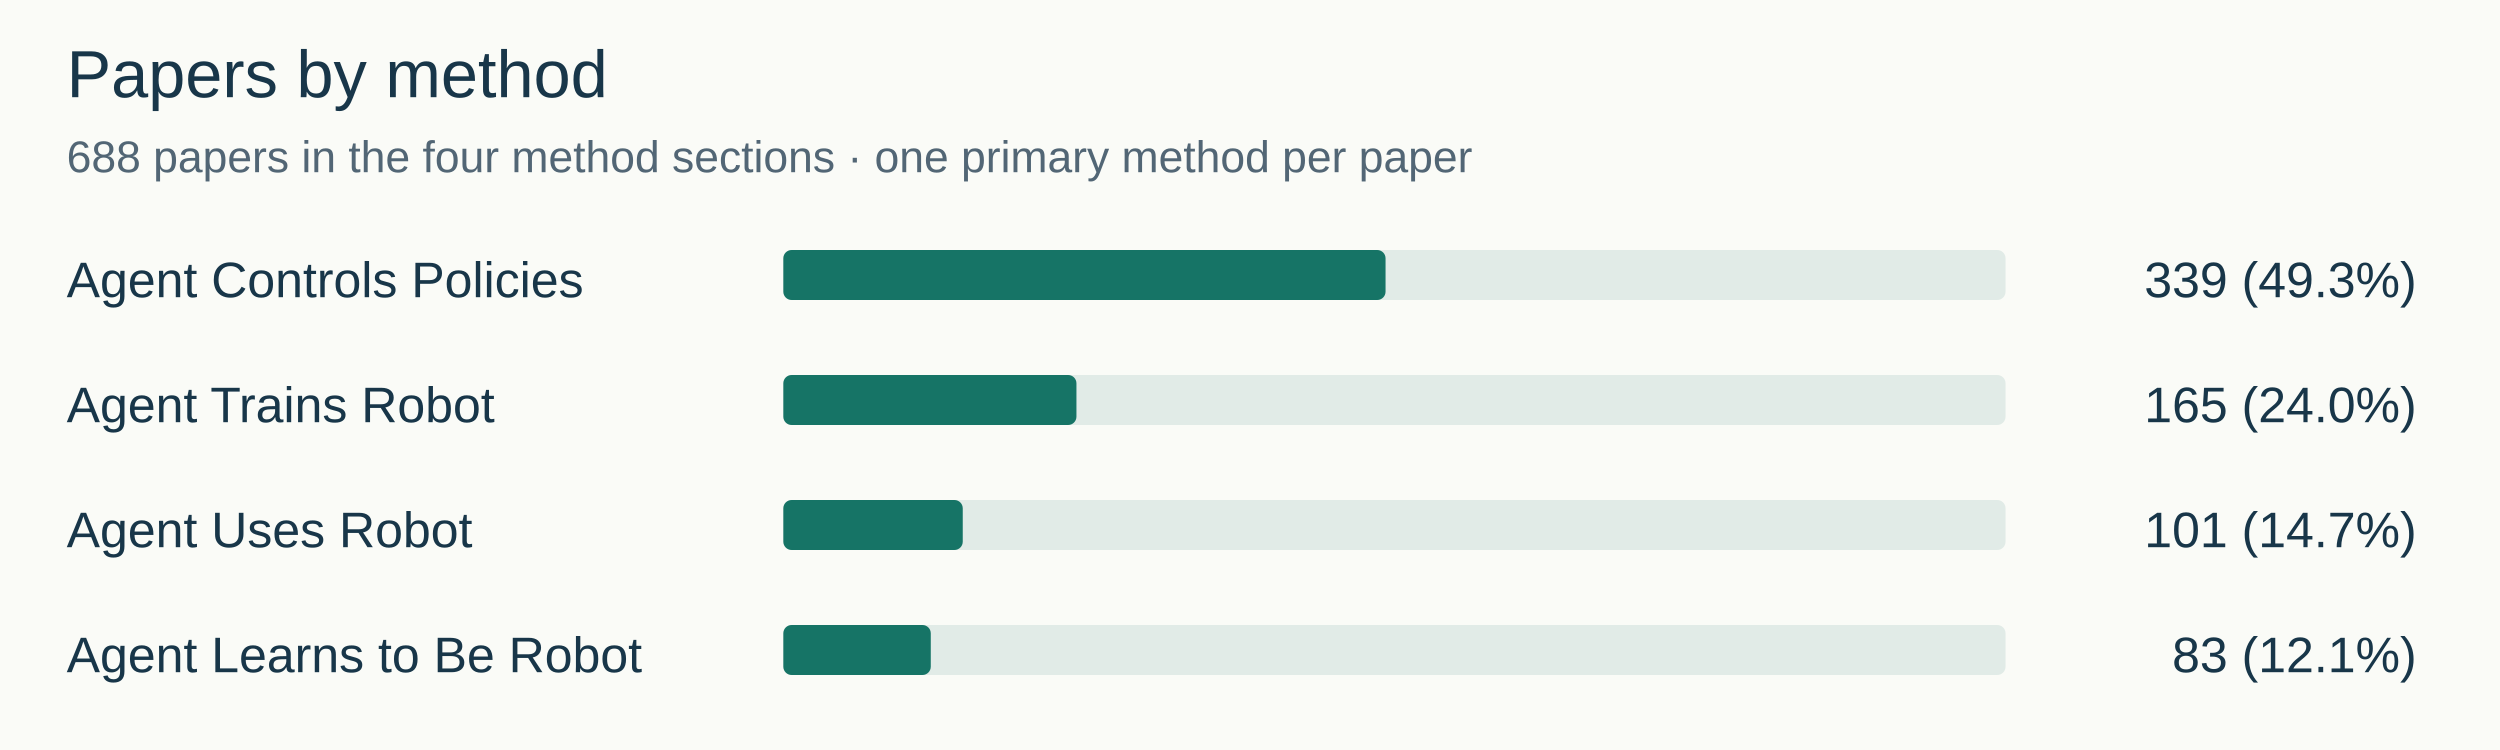
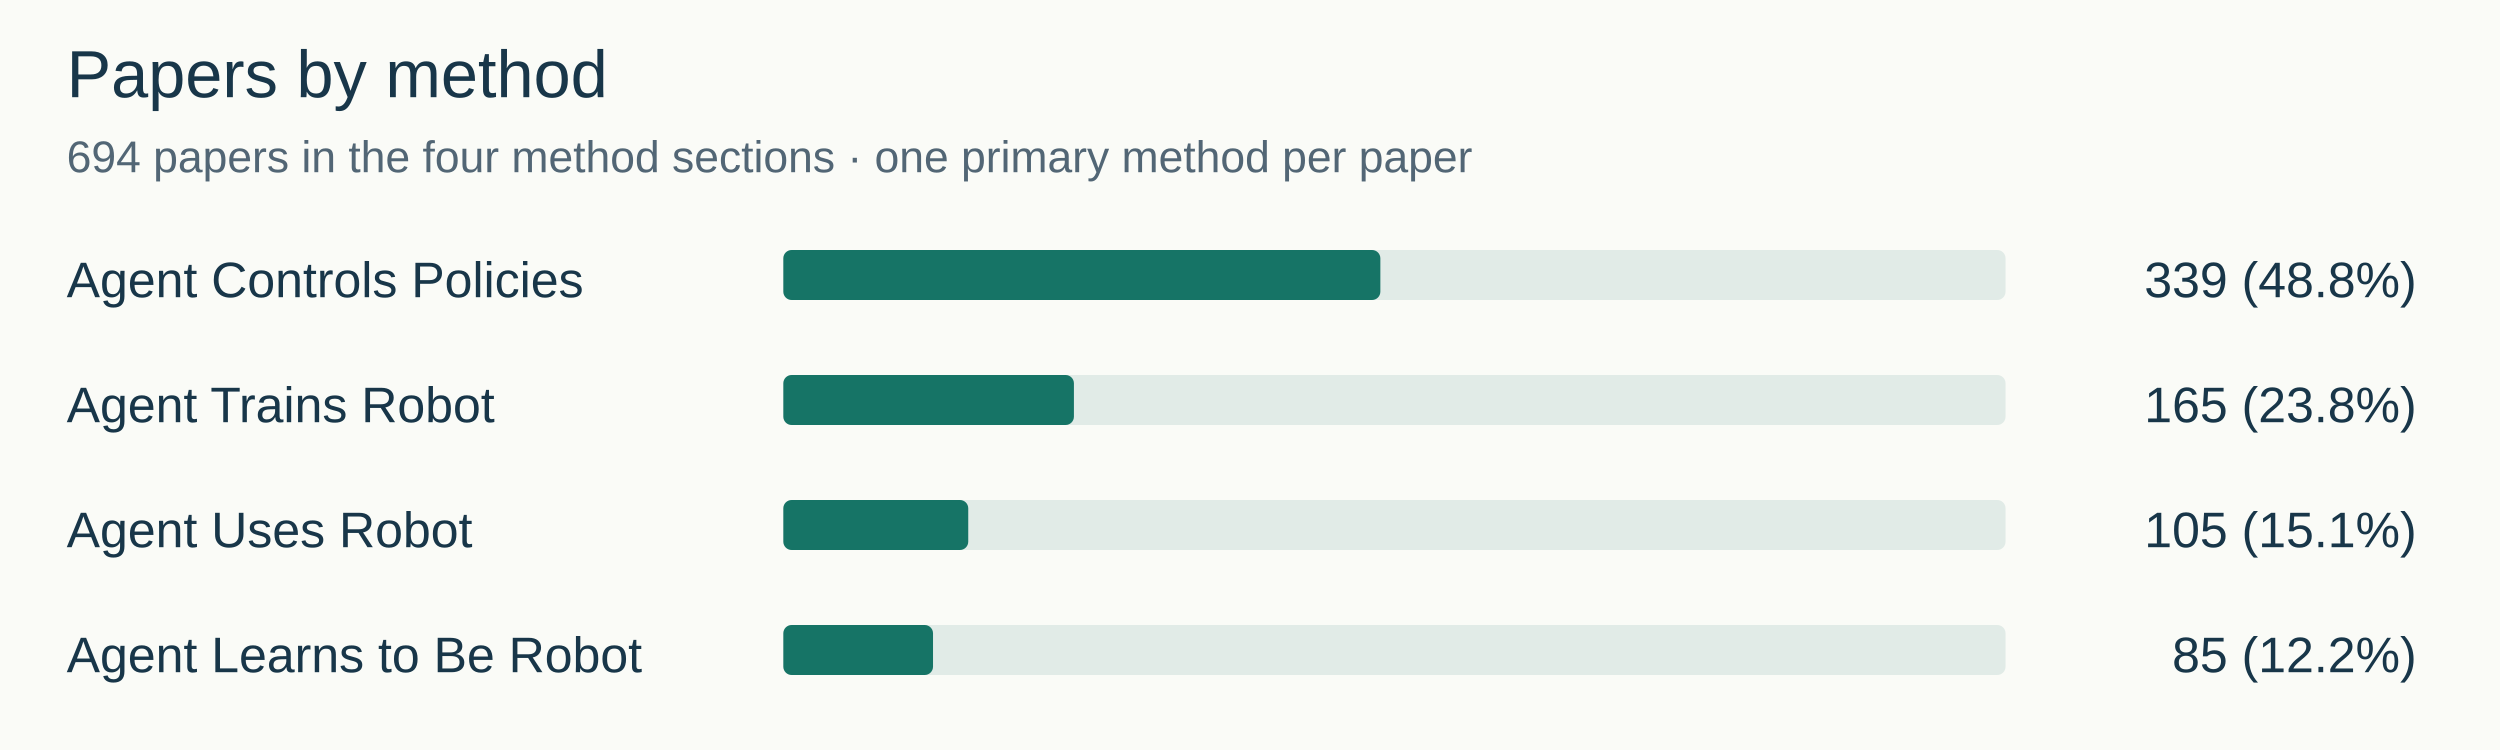
<svg xmlns="http://www.w3.org/2000/svg" width="900" height="270" viewBox="0 0 900 270" font-family="Arial,sans-serif">
  <rect width="900" height="270" fill="#fafbf7" />
  <text x="24" y="35" font-size="24" fill="#183649" text-anchor="start">Papers by method</text>
-   <text x="24" y="62" font-size="16" fill="#526675" text-anchor="start">688 papers in the four method sections · one primary method per paper</text>
+   <text x="24" y="62" font-size="16" fill="#526675" text-anchor="start">694 papers in the four method sections · one primary method per paper</text>
  <text x="24" y="107" font-size="18" fill="#183649" text-anchor="start">Agent Controls Policies</text>
  <rect x="282" y="90" width="440" height="18" rx="3" fill="#e1ebe7" />
-   <rect x="282" y="90" width="216.80" height="18" rx="3" fill="#167466" />
-   <text x="870" y="107" font-size="18" fill="#183649" text-anchor="end">339  (49.3%)</text>
+   <rect x="282" y="90" width="214.93" height="18" rx="3" fill="#167466" />
+   <text x="870" y="107" font-size="18" fill="#183649" text-anchor="end">339  (48.8%)</text>
  <text x="24" y="152" font-size="18" fill="#183649" text-anchor="start">Agent Trains Robot</text>
  <rect x="282" y="135" width="440" height="18" rx="3" fill="#e1ebe7" />
-   <rect x="282" y="135" width="105.52" height="18" rx="3" fill="#167466" />
-   <text x="870" y="152" font-size="18" fill="#183649" text-anchor="end">165  (24.0%)</text>
+   <rect x="282" y="135" width="104.61" height="18" rx="3" fill="#167466" />
+   <text x="870" y="152" font-size="18" fill="#183649" text-anchor="end">165  (23.8%)</text>
  <text x="24" y="197" font-size="18" fill="#183649" text-anchor="start">Agent Uses Robot</text>
  <rect x="282" y="180" width="440" height="18" rx="3" fill="#e1ebe7" />
-   <rect x="282" y="180" width="64.59" height="18" rx="3" fill="#167466" />
-   <text x="870" y="197" font-size="18" fill="#183649" text-anchor="end">101  (14.7%)</text>
+   <rect x="282" y="180" width="66.57" height="18" rx="3" fill="#167466" />
+   <text x="870" y="197" font-size="18" fill="#183649" text-anchor="end">105  (15.1%)</text>
  <text x="24" y="242" font-size="18" fill="#183649" text-anchor="start">Agent Learns to Be Robot</text>
  <rect x="282" y="225" width="440" height="18" rx="3" fill="#e1ebe7" />
-   <rect x="282" y="225" width="53.08" height="18" rx="3" fill="#167466" />
-   <text x="870" y="242" font-size="18" fill="#183649" text-anchor="end">83  (12.1%)</text>
+   <rect x="282" y="225" width="53.89" height="18" rx="3" fill="#167466" />
+   <text x="870" y="242" font-size="18" fill="#183649" text-anchor="end">85  (12.2%)</text>
</svg>
